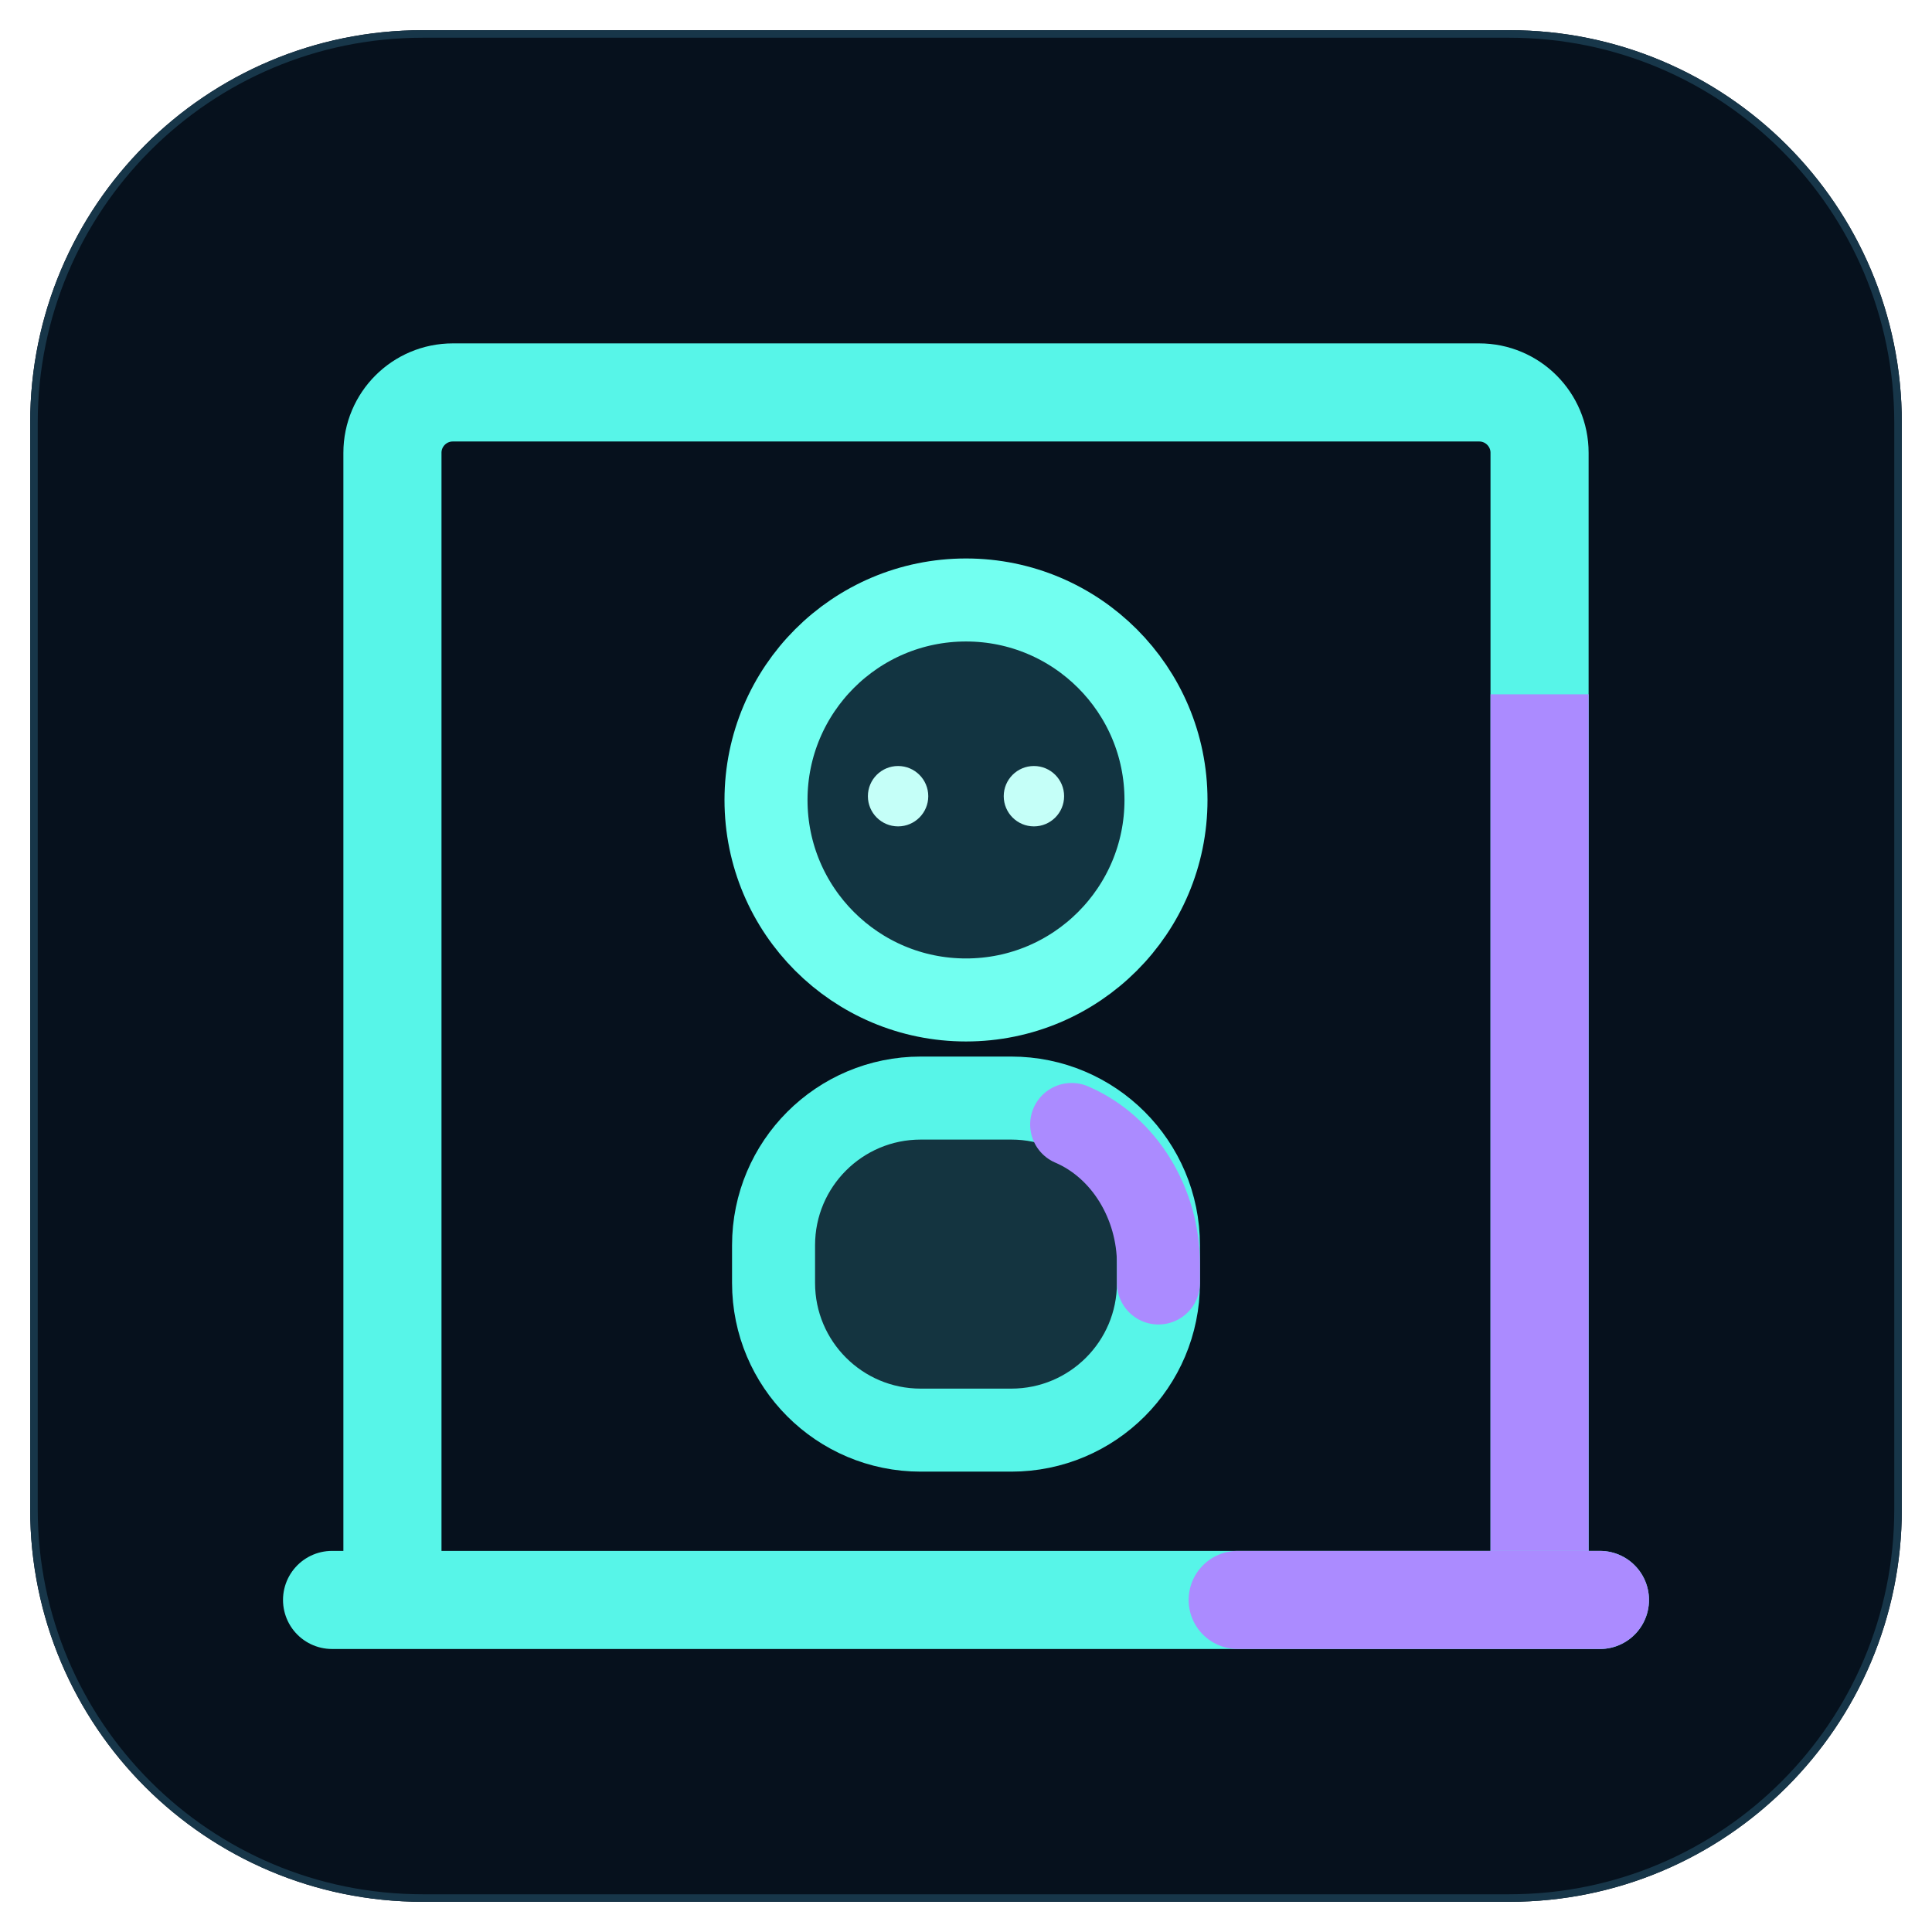
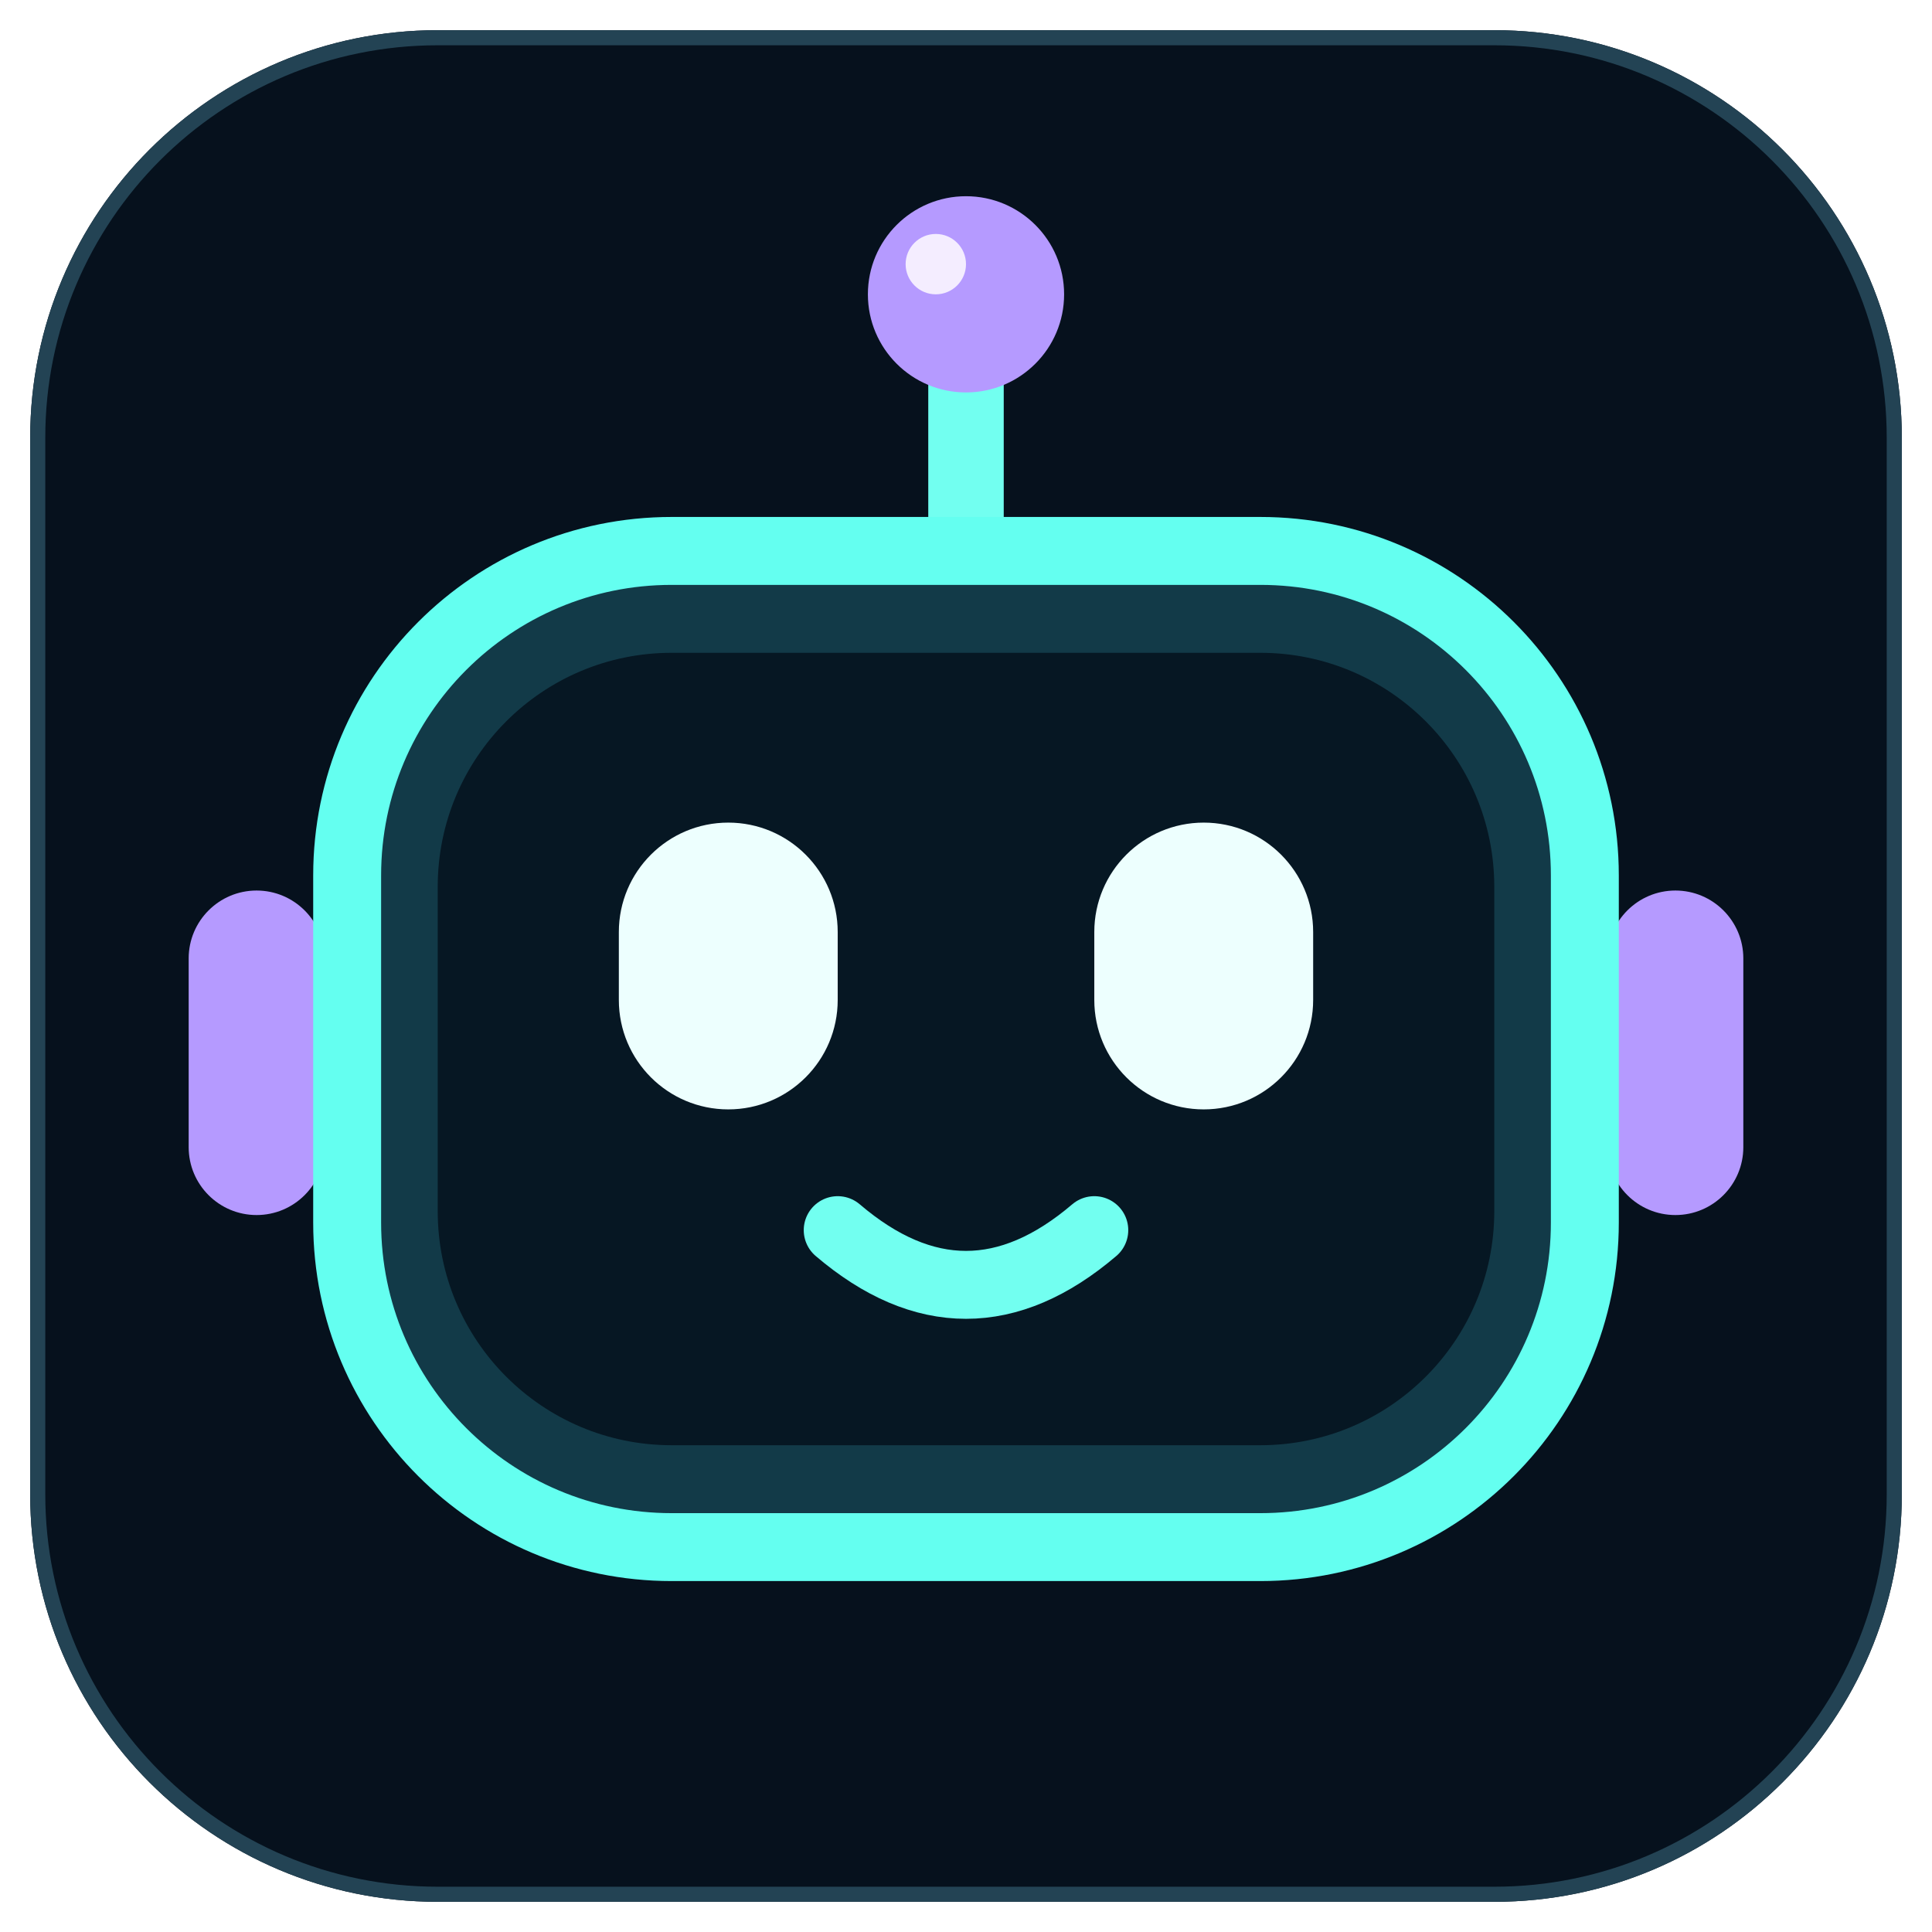
<svg xmlns="http://www.w3.org/2000/svg" width="512" height="512" viewBox="0 0 512 512" fill="none">
-   <rect x="8" y="8" width="496" height="496" rx="104" fill="#06111D" />
-   <rect x="9" y="9" width="494" height="494" rx="103" stroke="#173649" stroke-width="2" />
-   <path d="M104 424V120C104 111.163 111.163 104 120 104H392C400.837 104 408 111.163 408 120V424" stroke="#57F5E8" stroke-width="26" stroke-linejoin="round" />
-   <path d="M408 184V424" stroke="#AB8BFF" stroke-width="26" />
-   <path d="M88 424H424" stroke="#57F5E8" stroke-width="26" stroke-linecap="round" />
-   <path d="M328 424H424" stroke="#AB8BFF" stroke-width="26" stroke-linecap="round" />
-   <circle cx="256" cy="212" r="53" fill="#123441" stroke="#72FFF0" stroke-width="22" />
-   <circle cx="238" cy="211" r="8" fill="#C5FFF8" />
-   <circle cx="274" cy="211" r="8" fill="#C5FFF8" />
-   <rect x="205" y="291" width="102" height="88" rx="39" fill="#143440" stroke="#57F5E8" stroke-width="22" />
-   <path d="M284 298C298 304 307 319 307 335V340" stroke="#AB8BFF" stroke-width="22" stroke-linecap="round" />
+   <rect x="8" y="8" width="496" height="496" rx="108" fill="#06111D" />
+   <rect x="10" y="10" width="492" height="492" rx="106" stroke="#234354" stroke-width="4" />
+   <path d="M256 100V150" stroke="#72FFF0" stroke-width="20" stroke-linecap="round" />
+   <circle cx="256" cy="78" r="26" fill="#B59AFF" />
+   <circle cx="248" cy="70" r="8" fill="#F4EDFF" />
+   <rect x="50" y="236" width="36" height="86" rx="18" fill="#B59AFF" />
+   <rect x="426" y="236" width="36" height="86" rx="18" fill="#B59AFF" />
+   <rect x="92" y="146" width="328" height="264" rx="86" fill="#123A48" stroke="#64FFF0" stroke-width="18" />
+   <rect x="116" y="173" width="280" height="210" rx="62" fill="#061723" />
+   <rect x="164" y="218" width="58" height="76" rx="29" fill="#EDFFFE" />
+   <rect x="290" y="218" width="58" height="76" rx="29" fill="#EDFFFE" />
+   <path d="M222 326Q256 355 290 326" stroke="#72FFF0" stroke-width="18" stroke-linecap="round" />
</svg>
